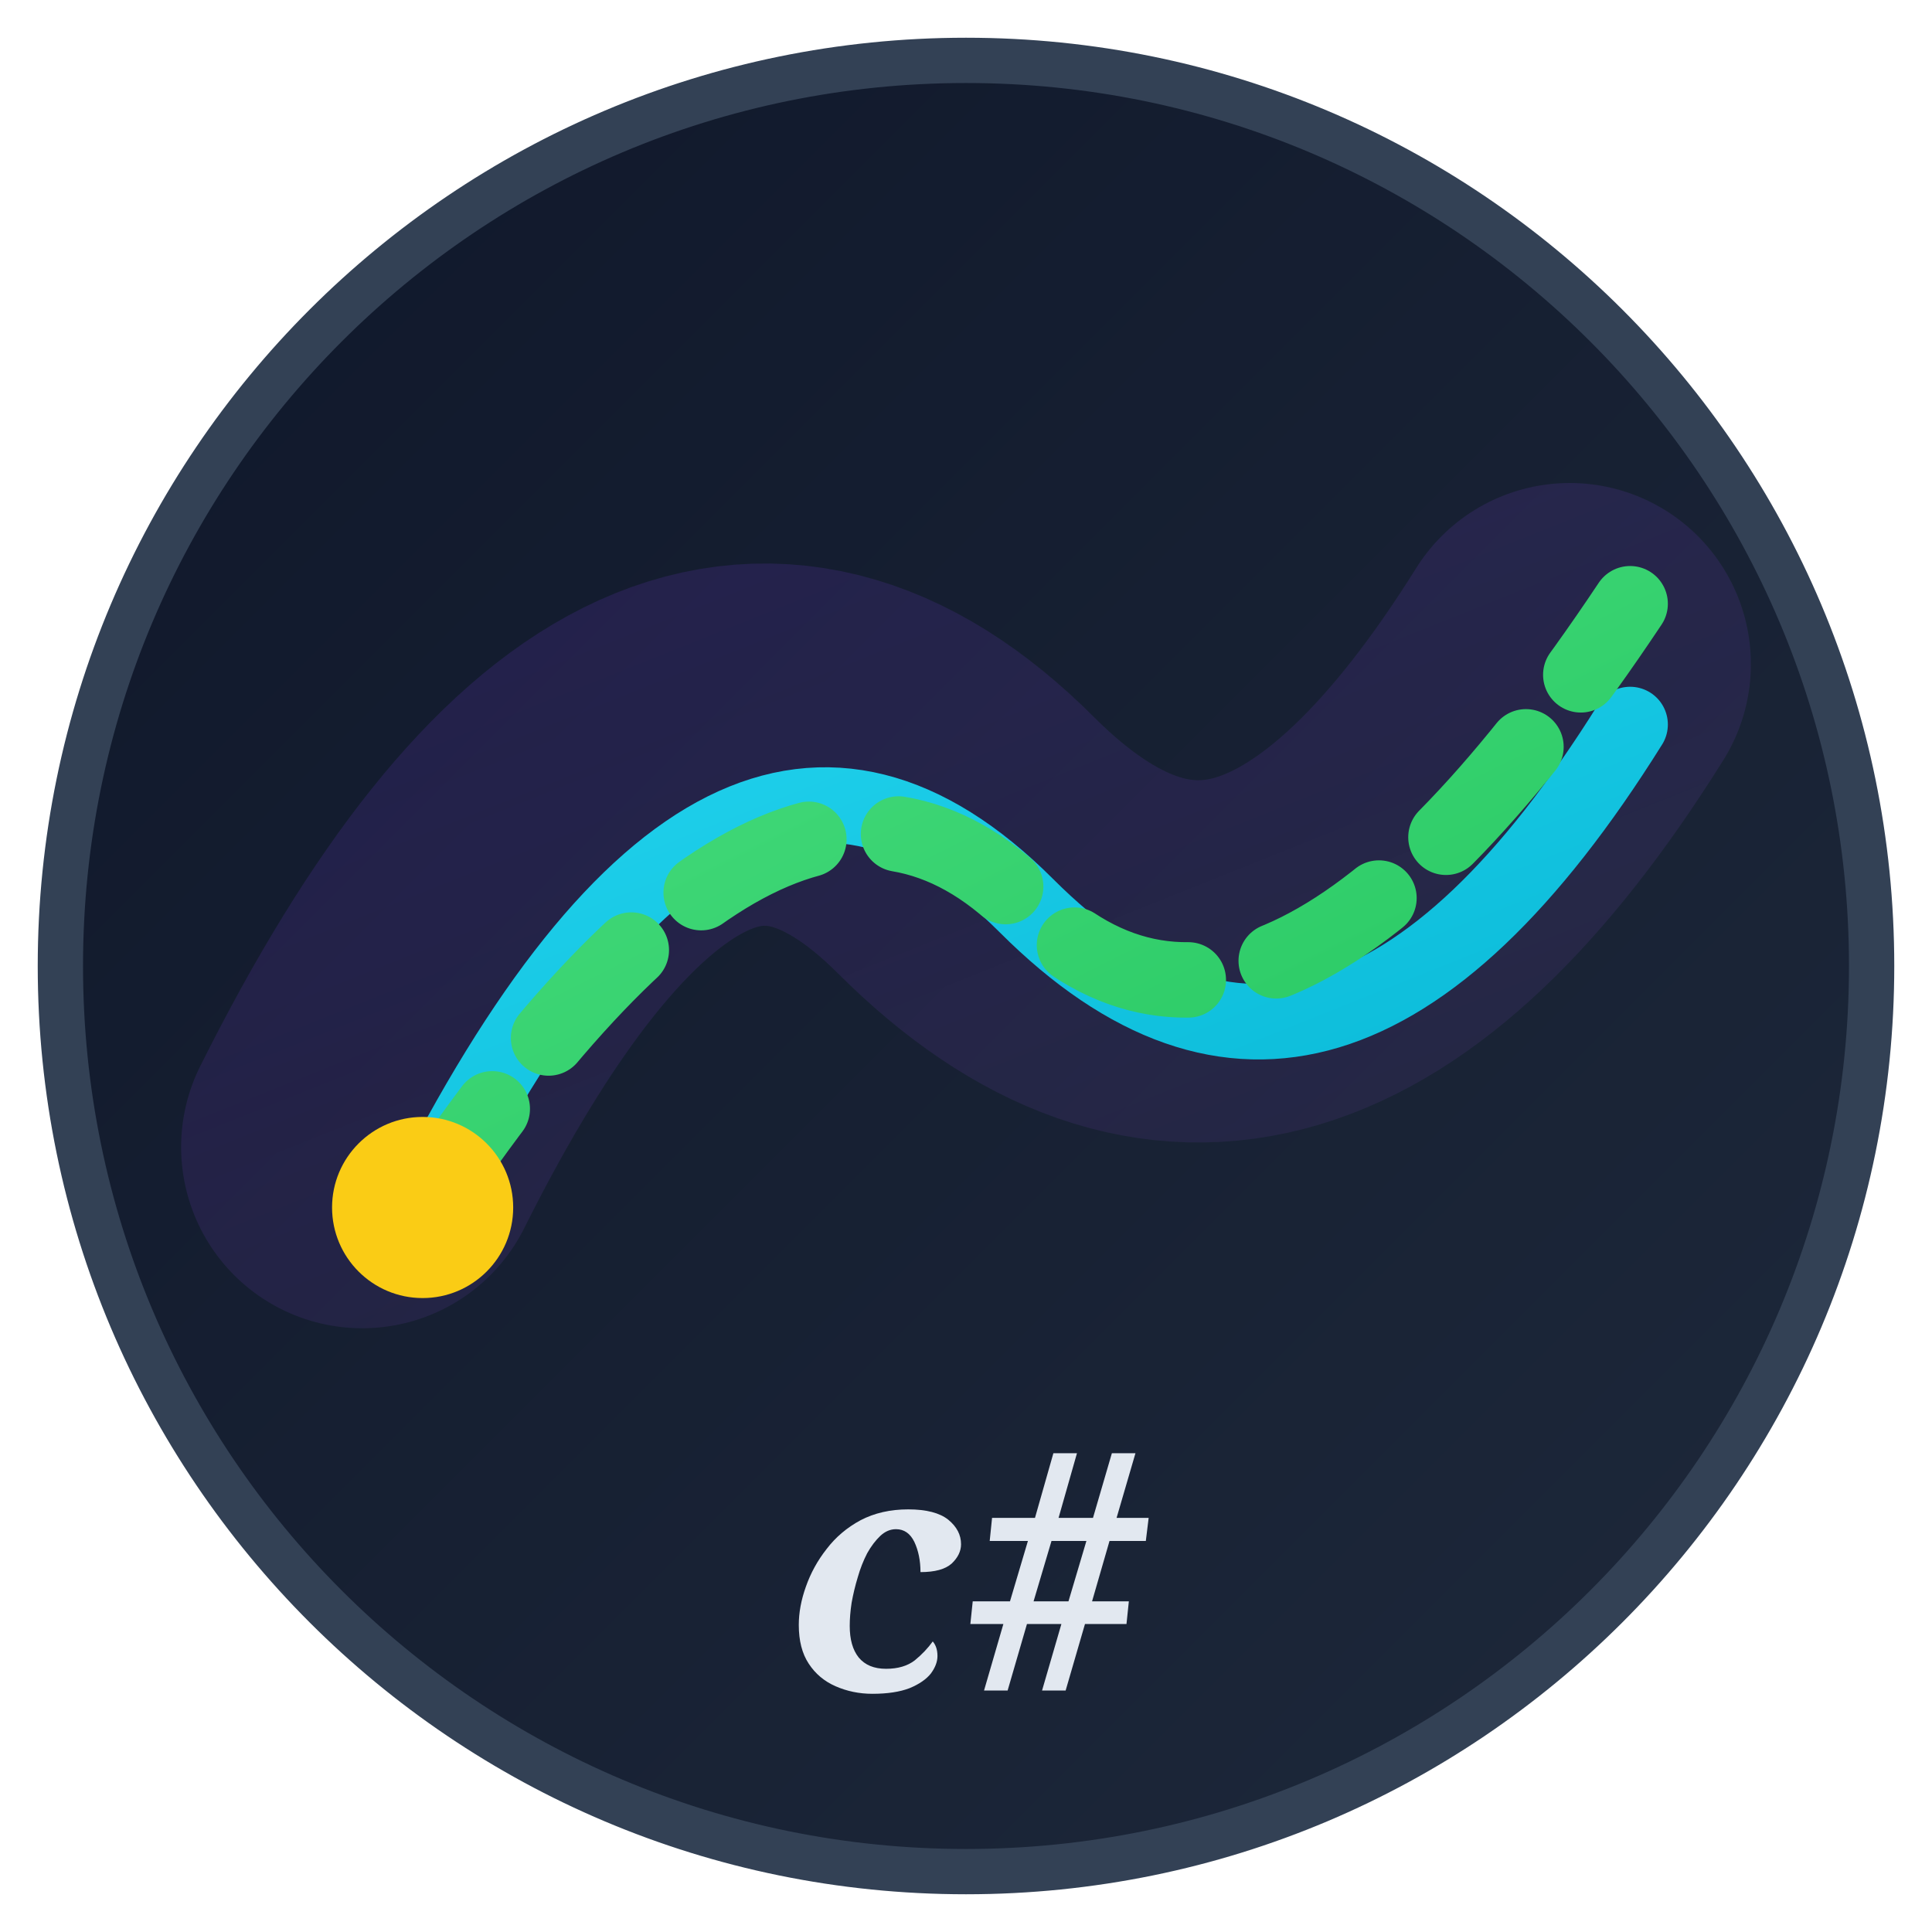
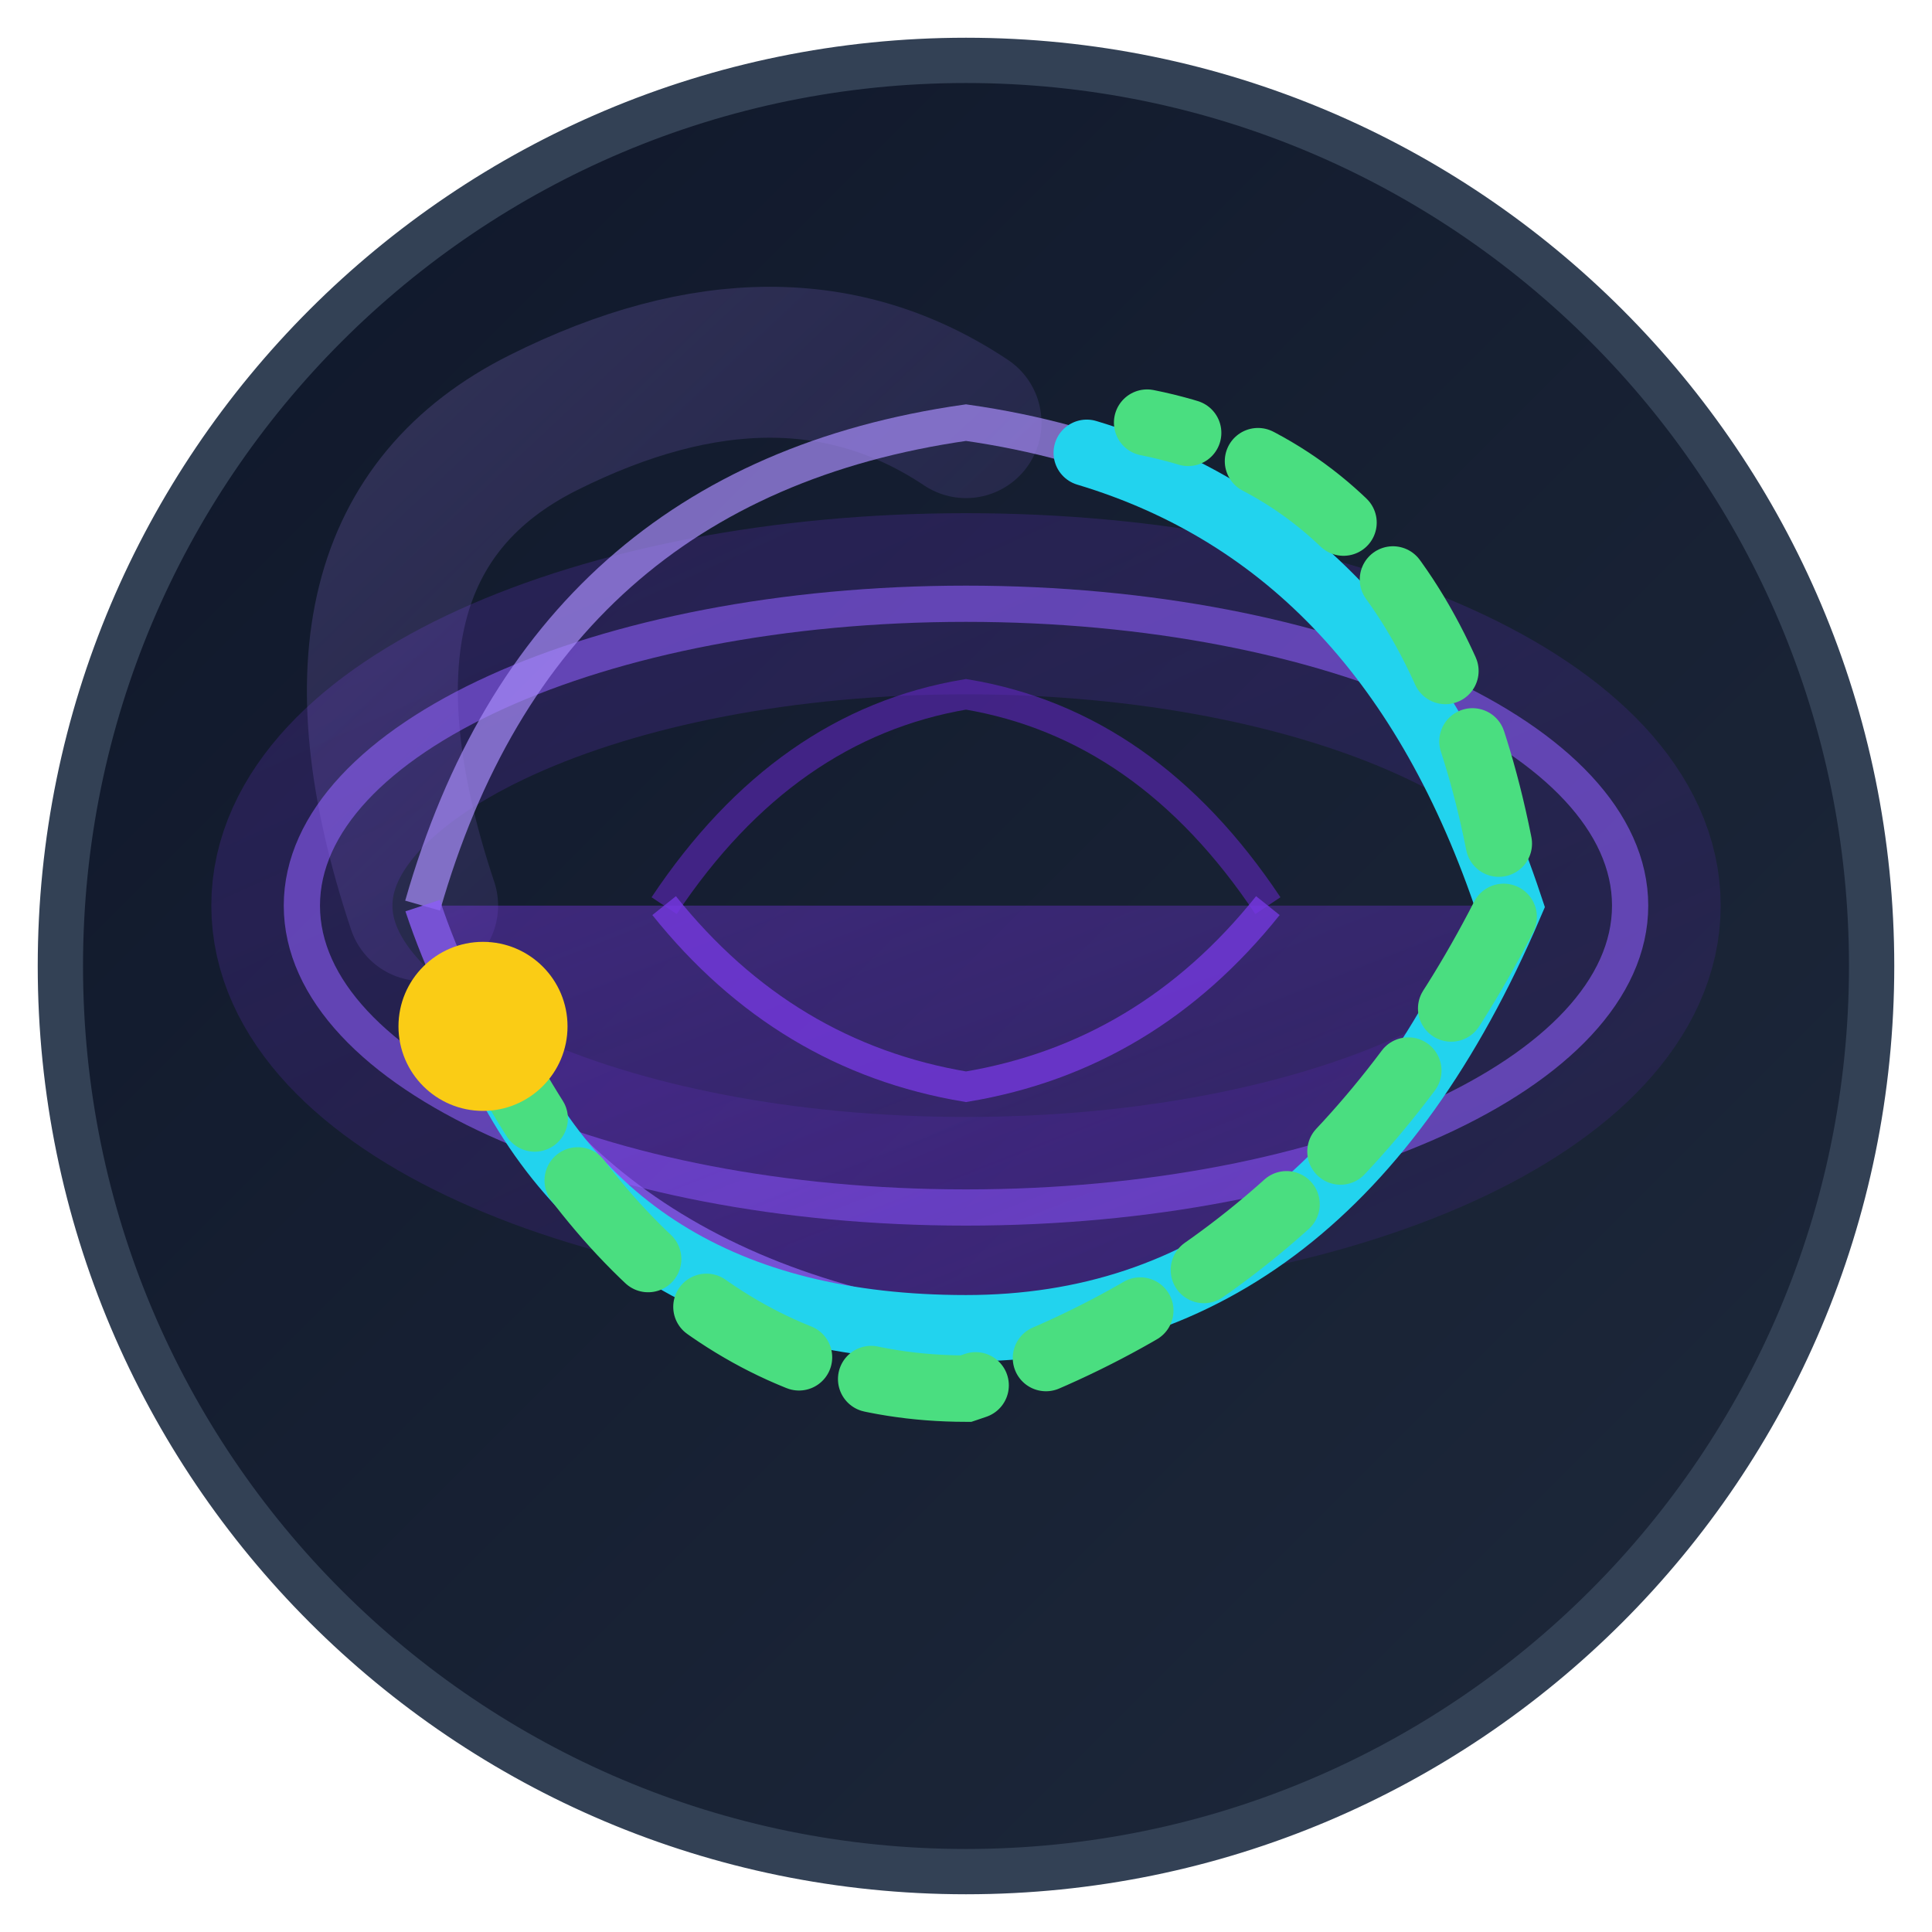
<svg xmlns="http://www.w3.org/2000/svg" viewBox="0 0 64 64">
  <defs>
    <linearGradient id="bg" x1="0%" y1="0%" x2="100%" y2="100%">
      <stop offset="0%" stop-color="#0f172a" />
      <stop offset="100%" stop-color="#1e293b" />
    </linearGradient>
-     <linearGradient id="curve1" x1="0%" y1="0%" x2="100%" y2="100%">
-       <stop offset="0%" stop-color="#22d3ee" />
-       <stop offset="100%" stop-color="#06b6d4" />
+     <linearGradient id="torus" x1="0%" y1="0%" x2="100%" y2="100%">
+       <stop offset="0%" stop-color="#7c3aed" stop-opacity="0.5" />
+       <stop offset="100%" stop-color="#6d28d9" stop-opacity="0.3" />
    </linearGradient>
-     <linearGradient id="curve2" x1="0%" y1="0%" x2="100%" y2="100%">
-       <stop offset="0%" stop-color="#4ade80" />
-       <stop offset="100%" stop-color="#22c55e" />
-     </linearGradient>
-     <linearGradient id="surface" x1="0%" y1="0%" x2="100%" y2="100%">
-       <stop offset="0%" stop-color="#7c3aed" stop-opacity="0.3" />
-       <stop offset="100%" stop-color="#a855f7" stop-opacity="0.15" />
+     <linearGradient id="torusLight" x1="0%" y1="0%" x2="100%" y2="100%">
+       <stop offset="0%" stop-color="#a78bfa" stop-opacity="0.4" />
+       <stop offset="100%" stop-color="#8b5cf6" stop-opacity="0.2" />
    </linearGradient>
  </defs>
  <circle cx="32" cy="32" r="30" fill="url(#bg)" stroke="#334155" stroke-width="1.5" />
-   <path d="M12 38 Q22 18 32 28 Q42 38 52 22" fill="none" stroke="url(#surface)" stroke-width="12" stroke-linecap="round" opacity="0.5" />
-   <path d="M14 40 Q24 20 34 30 Q44 40 54 24" fill="none" stroke="url(#curve1)" stroke-width="2.5" stroke-linecap="round" />
-   <path d="M14 40 Q26 22 34 30 Q42 38 54 20" fill="none" stroke="url(#curve2)" stroke-width="2.5" stroke-linecap="round" stroke-dasharray="4 3" />
-   <circle cx="14" cy="40" r="3" fill="#facc15" />
-   <text x="32" y="56" text-anchor="middle" font-family="serif" font-size="11" font-weight="bold" fill="#e2e8f0" font-style="italic">c#</text>
+   <ellipse cx="32" cy="30" rx="22" ry="10" fill="none" stroke="url(#torus)" stroke-width="6" opacity="0.4" />
+   <ellipse cx="32" cy="30" rx="22" ry="10" fill="none" stroke="#8b5cf6" stroke-width="1.2" opacity="0.6" />
+   <path d="M14 30 Q10 18 18 14 Q26 10 32 14" fill="none" stroke="url(#torusLight)" stroke-width="5" stroke-linecap="round" opacity="0.5" />
+   <path d="M14 30 Q18 16 32 14 Q46 16 50 30" fill="none" stroke="#a78bfa" stroke-width="1.2" opacity="0.7" />
+   <path d="M14 30 Q18 42 32 44 Q46 42 50 30" fill="url(#torus)" stroke="#8b5cf6" stroke-width="1.2" opacity="0.8" />
+   <path d="M22 30 Q26 24 32 23 Q38 24 42 30" fill="none" stroke="#6d28d9" stroke-width="1" opacity="0.5" />
+   <path d="M22 30 Q26 35 32 36 Q38 35 42 30" fill="none" stroke="#7c3aed" stroke-width="1" opacity="0.7" />
+   <path d="M16 34 Q20 44 32 44 Q44 44 50 30 Q46 18 36 15" fill="none" stroke="#22d3ee" stroke-width="2.2" stroke-linecap="round" />
+   <path d="M16 34 Q22 46 32 46 Q44 42 50 30 Q48 16 38 14" fill="none" stroke="#4ade80" stroke-width="2.2" stroke-linecap="round" stroke-dasharray="3.5 2.5" />
+   <circle cx="16" cy="34" r="2.8" fill="#facc15" />
</svg>
